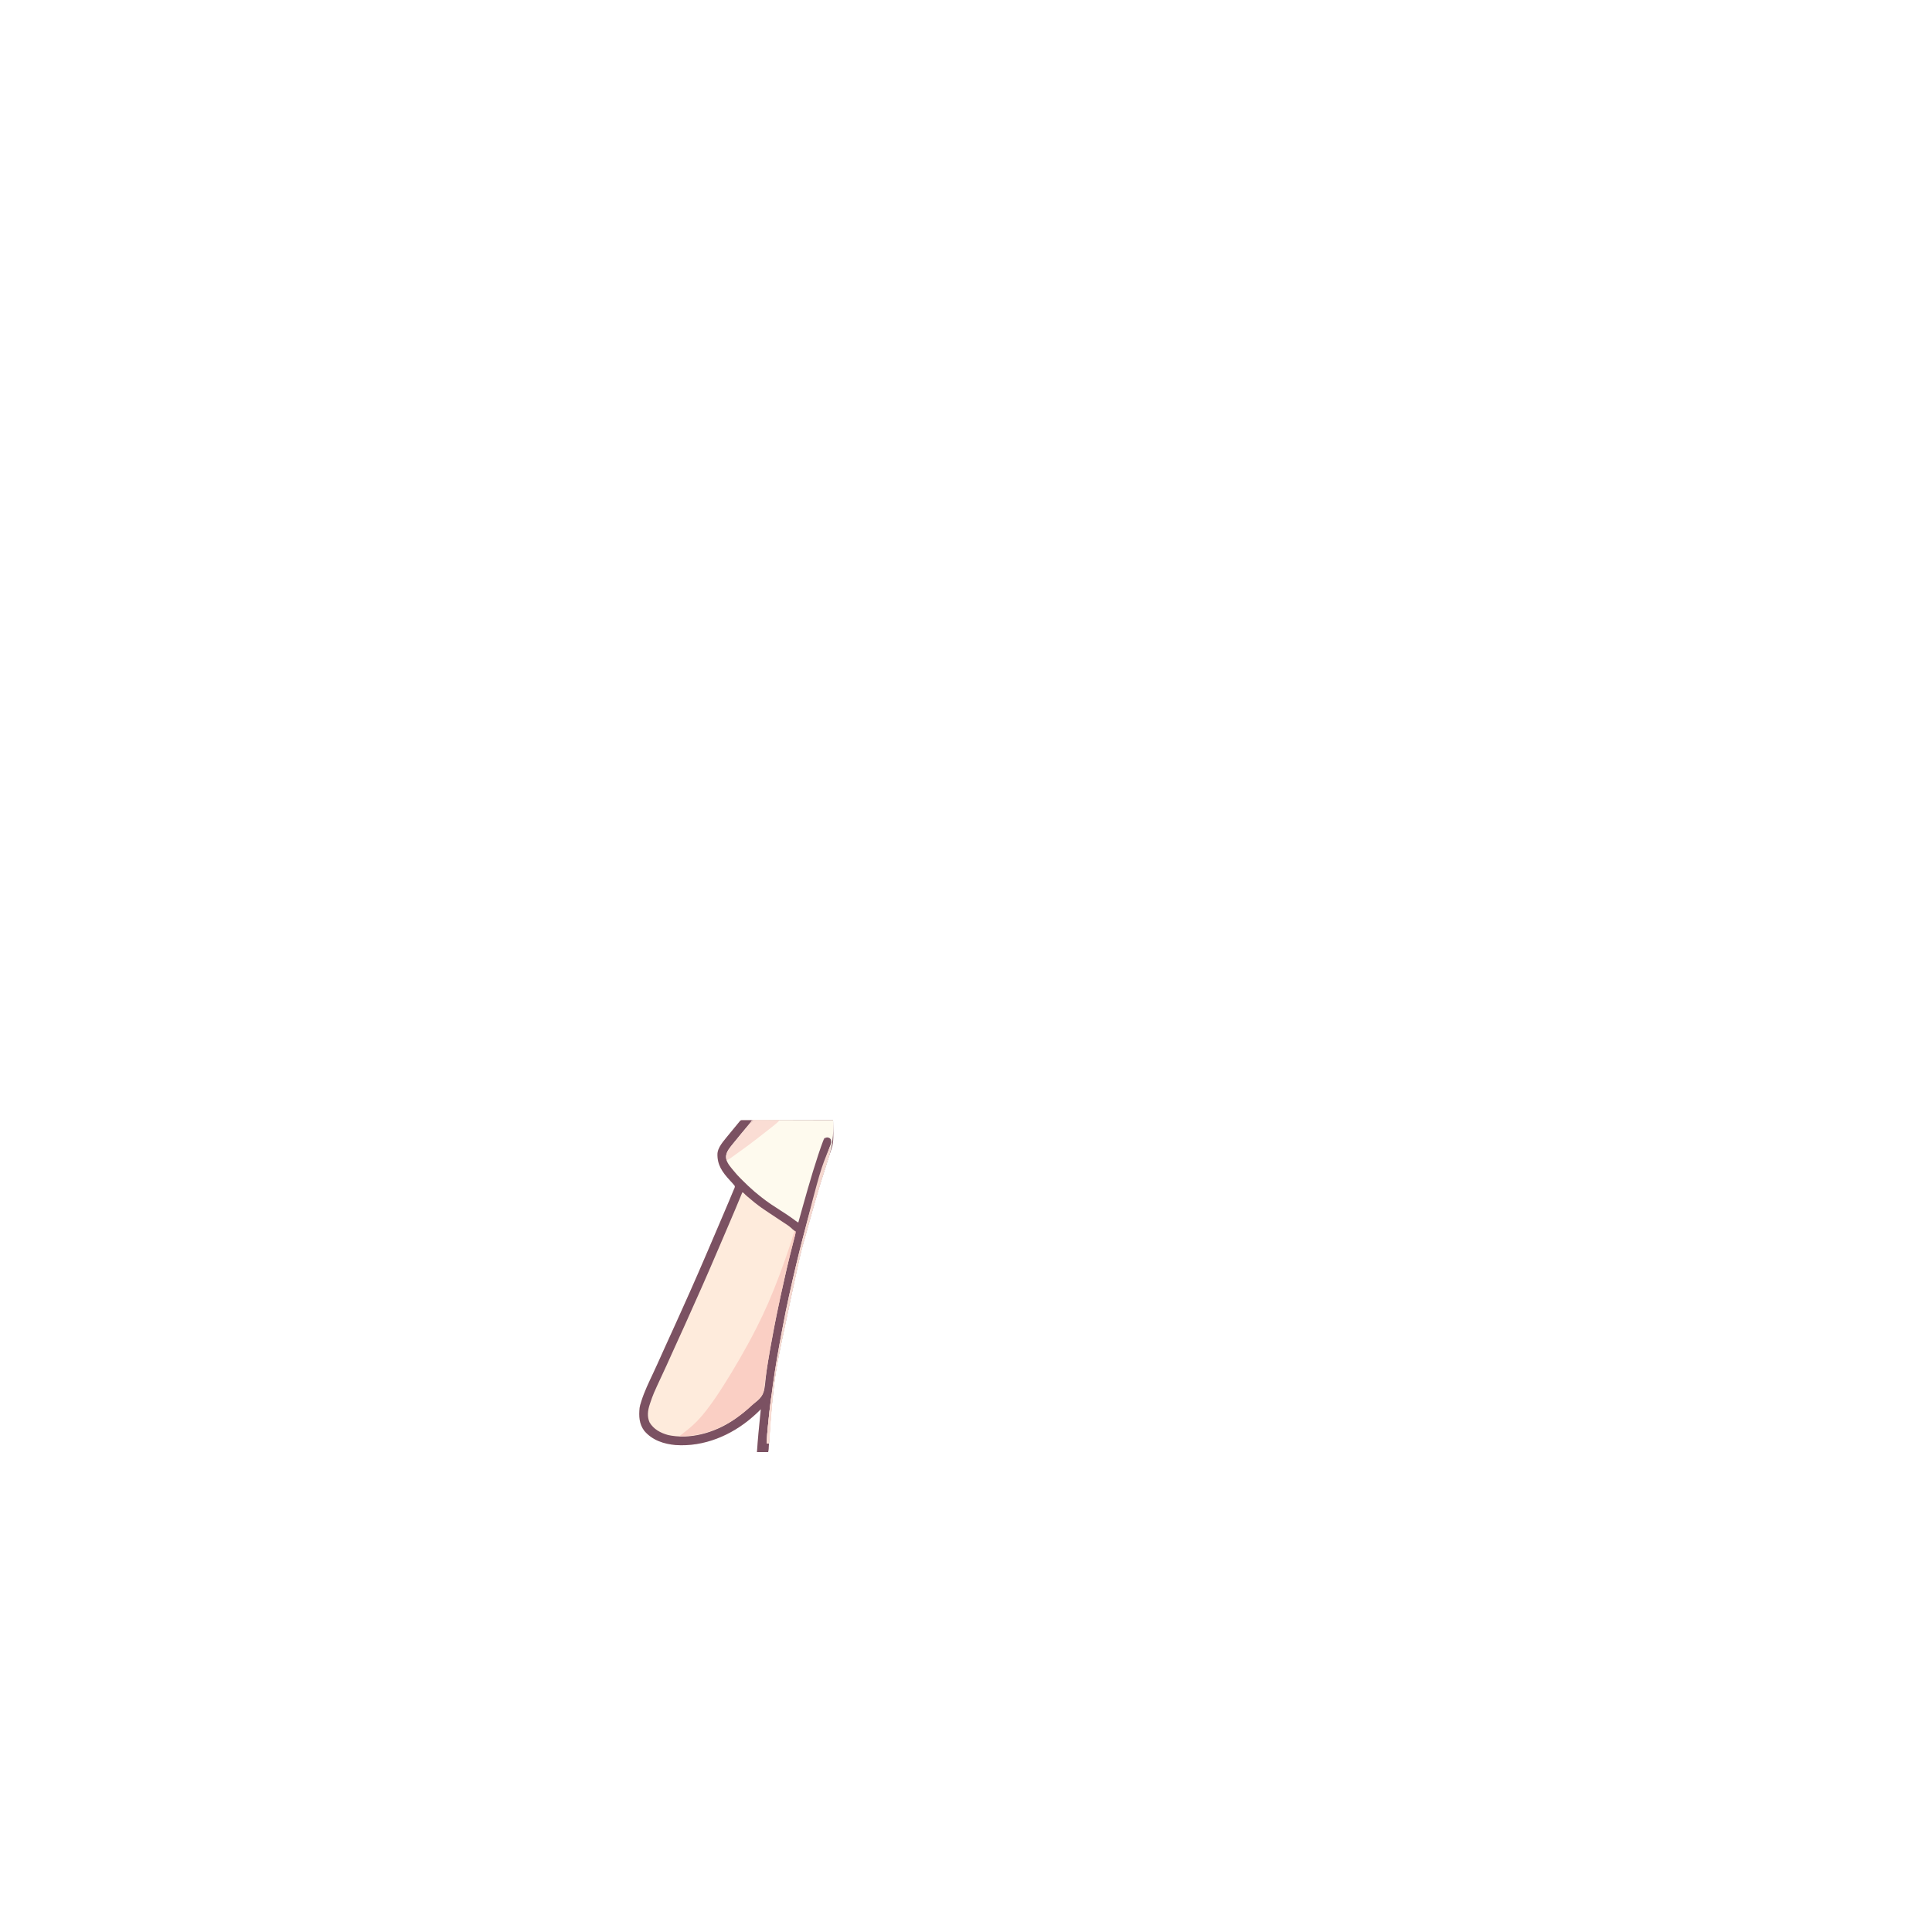
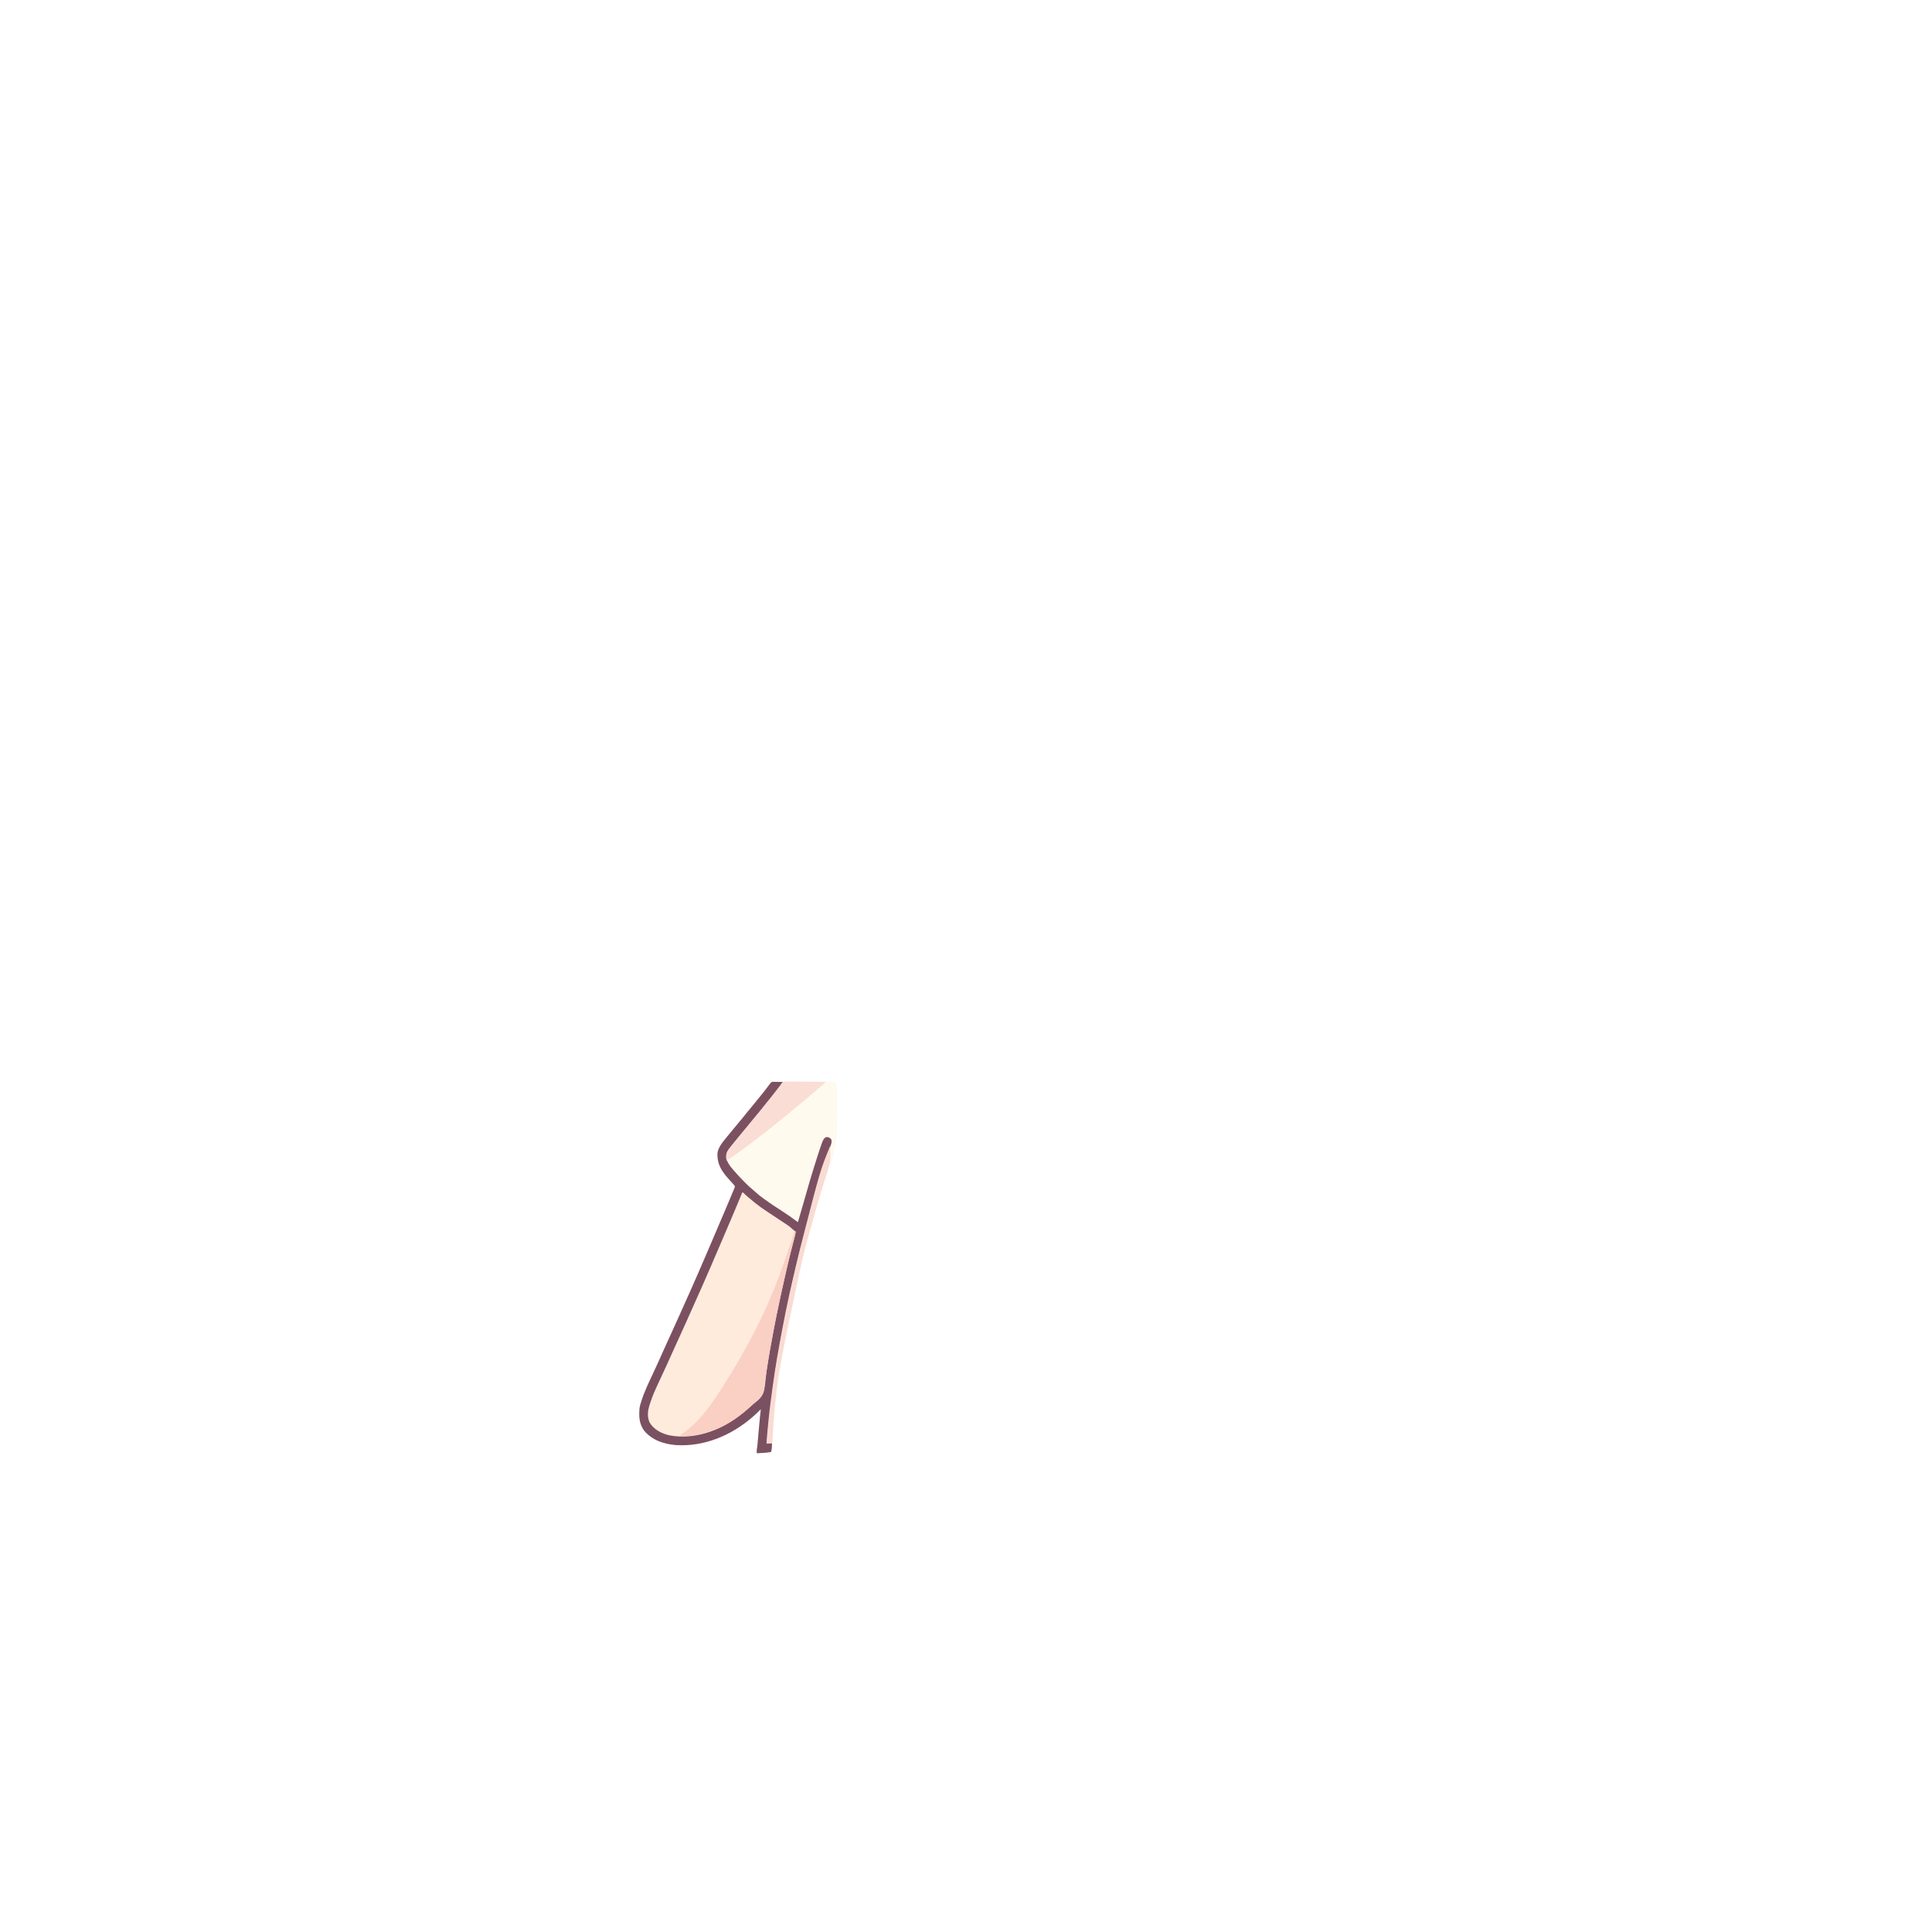
<svg xmlns="http://www.w3.org/2000/svg" version="1.1" viewBox="0 0 5000 5000" width="5000" height="5000">
-   <path d="M1923.4,2898.9c.9,0,1.8,0,2.8,0c.5,0,.5,0,3,0c3.3,0,6.6,0,9.9,0c2.3,0,4.7,0,7,0c6.4,0,12.8,0,19.3,0c6,0,12,0,18,0c11.9,0,23.9,0,35.8,0c11.6,0,23.2,0,34.7,0c.8,0,1.5,0,2.2,0c3.6,0,7.2,0,10.7,0c29.8,.1,59.5,.1,89.2,.1c1.3,58.2,1.3,58.2-6.4,80.8c-.7,2.2-1.4,4.3-2.1,6.5c-1.7,5.6-3.5,11.2-5.4,16.8c-1.9,5.9-3.7,11.8-5.6,17.7c-2.9,9.1-5.8,18.3-8.7,27.4c-4,12.2-7.7,24.5-11.3,36.8c-.9,2.9-1.7,5.8-2.6,8.6c-7.9,26.8-15.3,53.7-22.8,80.6c-.2,1-.5,2-.8,3c-1.3,4.6-2.6,9.2-3.8,13.8c-.5,1.7-1,3.4-1.5,5.1c-.2,.9-.4,1.7-.7,2.6c-1.4,5-2.8,9.9-4.2,14.8c-4.9,16.6-8.9,33.2-12.6,50c-.4,2-.9,4-1.3,6c-1.9,8.7-3.8,17.3-5.7,26c-.5,2.3-1,4.5-1.5,6.8c-5.1,23.2-10.1,46.5-15,69.7c-.1,.7-.3,1.4-.4,2.1c-36.2,169.7-36.2,169.7-45.2,254.5c-3.7,36.5-6.1,71.9-8.3,107.4c-.1,1.1-.1,2.2-.2,3.4c-.1,2-.3,4.1-.4,6.2c0,.4,0,.4-.1,2.7c-.1,.8-.1,1.6-.2,2.4c-.2,2.5-.7,4.9-1.2,7.3c-9.7,0-19.3,0-29,0c2.1-31.7,5.1-63.4,8.4-95c.5-5.3,1.1-10.7,1.6-16c-.7,.7-1.4,1.4-2.1,2.2c-5.5,5.5-11,10.8-16.9,15.8c-.9,.8-1.8,1.6-2.7,2.4c-54.7,47.6-125.5,77.3-198.6,72.4c-30.8-2.7-60.4-12.4-81.1-36.6c-13.6-17.9-14.5-38.1-12.3-59.9c.7-4.9,2.1-9.6,3.7-14.3c.2-.8,.5-1.6,.7-2.4c7.9-25.3,19.7-49.4,30.9-73.3c3.8-8.1,7.5-16.2,11.2-24.3c.3-.7,.7-1.5,1-2.2c5.6-12.1,11-24.3,16.4-36.5c4.9-11.1,9.9-22.2,15.1-33.2c4.2-9,8.3-18.1,12.4-27.3c4.4-9.9,8.9-19.8,13.4-29.7c8.3-18.4,16.6-36.9,24.8-55.4c1.8-4.1,3.7-8.2,5.5-12.4c10.4-23.3,20.5-46.7,30.6-70.2c3-7.1,6.1-14.2,9.2-21.3c7.1-16.4,14-32.8,21-49.1c5.7-13.3,11.3-26.6,17-39.8c6.6-15.4,13.1-30.7,19.6-46.1c.3-.9,.7-1.8,1.1-2.7c1.7-4.2,3.5-8.3,5.2-12.5c1.2-3,2.5-6,3.8-9c.6-1.4,1.2-2.7,1.7-4.1c.5-1.2,1.1-2.3,1.6-3.5c.8-3,.8-3,.1-5.3c-1.7-2.2-3.5-4.3-5.4-6.3c-.8-.9-1.6-1.8-2.4-2.7c-1.6-1.7-3.1-3.4-4.7-5.1c-19.2-20.9-32.9-39.7-32-68.9c.4-5.4,1.8-9.9,4.2-14.7c.5-1,.9-1.9,1.4-2.9c4.6-8.4,10.5-15.7,16.6-23.1c.6-.7,1.1-1.4,1.7-2.1c3.6-4.3,7.2-8.7,10.7-13c2.1-2.5,4.1-4.9,6.1-7.4c4-4.9,8-9.8,12-14.6c.6-.8,1.2-1.5,1.9-2.3c.6-.7,1.2-1.4,1.8-2.2c.5-.6,1-1.2,1.5-1.9c2.7-3.1,4.6-2.6,8.7-2.6Z" fill="#FEEBDC" />
-   <path d="M1923.4,2898.9c.9,0,1.8,0,2.8,0c.5,0,.5,0,3,0c3.3,0,6.6,0,9.9,0c2.3,0,4.7,0,7,0c6.4,0,12.8,0,19.3,0c6,0,12,0,18,0c11.9,0,23.9,0,35.8,0c11.6,0,23.2,0,34.7,0c.8,0,1.5,0,2.2,0c3.6,0,7.2,0,10.7,0c29.8,.1,59.5,.1,89.2,.1c1.3,58.2,1.3,58.2-6.4,80.8c-.7,2.2-1.4,4.3-2.1,6.5c-1.7,5.6-3.5,11.2-5.4,16.8c-1.9,5.9-3.7,11.8-5.6,17.7c-2.9,9.1-5.8,18.3-8.7,27.4c-4,12.2-7.7,24.5-11.3,36.8c-.9,2.9-1.7,5.8-2.6,8.6c-7.9,26.8-15.3,53.7-22.8,80.6c-.2,1-.5,2-.8,3c-1.3,4.6-2.6,9.2-3.8,13.8c-.5,1.7-1,3.4-1.5,5.1c-.2,.9-.4,1.7-.7,2.6c-1.4,5-2.8,9.9-4.2,14.8c-4.9,16.6-8.9,33.2-12.6,50c-.4,2-.9,4-1.3,6c-1.9,8.7-3.8,17.3-5.7,26c-.5,2.3-1,4.5-1.5,6.8c-5.1,23.2-10.1,46.5-15,69.7c-.1,.7-.3,1.4-.4,2.1c-36.2,169.7-36.2,169.7-45.2,254.5c-3.7,36.5-6.1,71.9-8.3,107.4c-.1,1.1-.1,2.2-.2,3.4c-.1,2-.3,4.1-.4,6.2c0,.4,0,.4-.1,2.7c-.1,.8-.1,1.6-.2,2.4c-.2,2.5-.7,4.9-1.2,7.3c-9.7,0-19.3,0-29,0c2.1-31.7,5.1-63.4,8.4-95c.5-5.3,1.1-10.7,1.6-16c-.7,.7-1.4,1.4-2.1,2.2c-5.5,5.5-11,10.8-16.9,15.8c-.9,.8-1.8,1.6-2.7,2.4c-54.7,47.6-125.5,77.3-198.6,72.4c-30.8-2.7-60.4-12.4-81.1-36.6c-13.6-17.9-14.5-38.1-12.3-59.9c.7-4.9,2.1-9.6,3.7-14.3c.2-.8,.5-1.6,.7-2.4c7.9-25.3,19.7-49.4,30.9-73.3c3.8-8.1,7.5-16.2,11.2-24.3c.3-.7,.7-1.5,1-2.2c5.6-12.1,11-24.3,16.4-36.5c4.9-11.1,9.9-22.2,15.1-33.2c4.2-9,8.3-18.1,12.4-27.3c4.4-9.9,8.9-19.8,13.4-29.7c8.3-18.4,16.6-36.9,24.8-55.4c1.8-4.1,3.7-8.2,5.5-12.4c10.4-23.3,20.5-46.7,30.6-70.2c3-7.1,6.1-14.2,9.2-21.3c7.1-16.4,14-32.8,21-49.1c5.7-13.3,11.3-26.6,17-39.8c6.6-15.4,13.1-30.7,19.6-46.1c.3-.9,.7-1.8,1.1-2.7c1.7-4.2,3.5-8.3,5.2-12.5c1.2-3,2.5-6,3.8-9c.6-1.4,1.2-2.7,1.7-4.1c.5-1.2,1.1-2.3,1.6-3.5c.8-3,.8-3,.1-5.3c-1.7-2.2-3.5-4.3-5.4-6.3c-.8-.9-1.6-1.8-2.4-2.7c-1.6-1.7-3.1-3.4-4.7-5.1c-19.2-20.9-32.9-39.7-32-68.9c.4-5.4,1.8-9.9,4.2-14.7c.5-1,.9-1.9,1.4-2.9c4.6-8.4,10.5-15.7,16.6-23.1c.6-.7,1.1-1.4,1.7-2.1c3.6-4.3,7.2-8.7,10.7-13c2.1-2.5,4.1-4.9,6.1-7.4c4-4.9,8-9.8,12-14.6c.6-.8,1.2-1.5,1.9-2.3c.6-.7,1.2-1.4,1.8-2.2c.5-.6,1-1.2,1.5-1.9c2.7-3.1,4.6-2.6,8.7-2.6ZM1921,3086c-.2,.4-.2,.4-.9,2.3c-11.7,28.7-23.9,57.2-36.1,85.7c-.5,1.2-1,2.3-1.5,3.5c-6,14-12,27.9-17.9,41.9c-3.6,8.4-7.2,16.7-10.8,25.1c-11.1,25.9-22.2,51.8-33.6,77.5c-1.9,4.3-3.8,8.6-5.7,12.9c-9.1,20.7-18.3,41.3-27.6,61.8c-5.1,11.2-10.1,22.4-15,33.6c-6.1,13.8-12.4,27.6-18.8,41.3c-4.2,9.3-8.5,18.7-12.7,28c-4.6,10.5-9.3,20.9-14.1,31.3c-.3,.7-.6,1.4-1,2.2c-3.9,8.6-7.9,17.1-11.9,25.7c-22.9,49.3-22.9,49.3-31.1,73.4c-.1,.5-.1,.5-.9,2.8c-5,15.2-7,31-.4,46c10.4,17.8,28.5,27.5,47.9,32.8c2.1,.4,4.1,.8,6.1,1.2c.5,.1,.5,.1,3.2,.6c58.2,9.1,120.8-11.8,167.7-46c13-9.5,25.5-19.7,37.3-30.7c4.4-4,8.9-7.7,13.7-11.1c15.2-11.6,20.2-23.1,22.7-42c1-8.3,1.9-16.6,2.7-25c.9-9,2.3-17.9,3.7-26.9c.4-2.7,.9-5.5,1.3-8.2c3.1-20,6.8-39.8,10.6-59.7c1.1-5.9,2.2-11.7,3.2-17.6c5.5-29.9,11.4-59.7,17.9-89.4c.1-.4,.1-.4,.5-2.4c10.6-48.3,21.6-96.6,34-144.4c.2-.8,.4-1.5,.6-2.3c.9-3.3,1.8-6.7,2.7-10c.3-1.2,.6-2.3,.9-3.5c.2-.9,.5-1.9,.8-2.9c.5-2.5,.5-2.5,.5-6.5c-1.3-.9-2.7-1.9-4.1-2.7c-2.3-1.5-4.1-3.3-6.1-5.3c-6.8-6.1-14.3-11-22-15.9c-1.4-1-2.8-1.9-4.2-2.8c-2.8-1.9-5.7-3.7-8.5-5.6c-4.6-3-9.2-6.1-13.8-9.2c-3.8-2.5-7.6-5-11.4-7.5c-12-7.9-23.7-16-34.9-25c-.5-.4-.5-.4-3-2.4c-5.2-4.2-10.2-8.5-15.3-12.8c-.6-.5-1.2-1-1.8-1.5c-2.8-2.4-5.6-4.9-8.2-7.7c-2.7-2.6-2.7-2.6-4.7-2.6Z" fill="#7B5162" />
-   <path d="M1952.9,2898.5c.8,0,1.6,0,2.4,0c.9,0,1.7,0,2.6,0c2.9,0,5.7,0,8.6,0c2.1,0,4.1,0,6.2,0c5.6,0,11.2,.1,16.8,.1c5.9,0,11.7,0,17.6,0c11,0,22.1,.1,33.2,.1c12.6,.1,25.2,.1,37.8,.1c26,0,51.9,.1,77.9,.2c2.2,37.4-2.1,68.7-13.9,104.1c-1.9,5.9-3.7,11.8-5.6,17.7c-2.9,9.1-5.8,18.3-8.7,27.4c-4,12.2-7.7,24.5-11.3,36.8c-.9,2.9-1.7,5.8-2.6,8.6c-7.9,26.8-15.3,53.7-22.8,80.6c-.2,1-.5,2-.8,3c-1.3,4.6-2.6,9.2-3.8,13.8c-.5,1.7-1,3.4-1.5,5.1c-.2,.9-.4,1.7-.7,2.6c-1.4,5-2.8,9.9-4.2,14.8c-4.9,16.6-8.9,33.2-12.6,50c-.4,2-.9,4-1.3,6c-1.9,8.7-3.8,17.3-5.7,26c-.5,2.3-1,4.5-1.5,6.8c-5.1,23.2-10.1,46.5-15,69.7c-.1,.7-.3,1.4-.4,2.1c-37.6,176.4-37.6,176.4-46.4,266.6c-2.4,25.5-4.1,49.1-5.4,72.8c-.1,.8-.1,1.7-.1,2.6c-.1,1.5-.2,3.1-.3,4.6c-.3,5.2-.8,10.2-1.4,15.3c-2,0-4,0-6,0c.6-16.1,2.1-32.2,3.7-48.3c.3-3.3,.6-6.6,1-9.9c1.5-15.6,3.3-31.2,5.3-46.8c.3-2.2,.6-4.4,.9-6.6c6.3-49.3,13.5-98.3,22.7-147c.6-3.6,1.3-7.2,2-10.8c1-5.8,2.1-11.6,3.2-17.4c.9-4.4,1.7-8.7,2.5-13c10.2-55.4,22.7-110.4,35.7-165.2c.3-1.1,.5-2.2,.8-3.3c4.3-18.2,8.9-36.3,13.5-54.4c.2-.8,.4-1.6,.6-2.3c20-77.8,41.8-155.4,67.5-231.5c.2-.6,.4-1.2,.7-1.9c1-3.2,2.2-6.3,3.3-9.4c.5-1.3,1-2.5,1.4-3.8c.5-1,.9-2.1,1.3-3.2c1.3-4.6,1.6-8.6-.3-13c-2.9-3.5-4.8-4.1-9.2-4.6c-4.7,.5-5.6,1.9-8.6,5.4c-1.4,2.6-2.4,5.4-3.4,8.2c-.3,.8-.6,1.5-.9,2.4c-.9,2.4-1.8,4.9-2.7,7.4c-.3,.7-.5,1.5-.8,2.3c-1.9,5.3-3.7,10.7-5.5,16.1c-.3,.9-.6,1.7-.9,2.6c-19.2,58-35.4,117.1-51.8,176c-1.4-.9-2.9-1.9-4.3-2.8c-.8-.6-1.6-1.1-2.4-1.6c-3.1-2.1-6.1-4.4-9.1-6.7c-9.1-6.7-18.7-12.8-28.2-18.9c-17.8-11.4-35.5-22.8-52-36c-.8-.6-1.7-1.3-2.5-2c-4.9-3.8-9.6-7.7-14.3-11.7c-.5-.5-1.1-.9-1.6-1.4c-10.5-9-20.4-18.5-30.2-28.3c-1.7-1.7-3.3-3.3-5-5c-5.8-5.8-11.3-11.7-16.4-18.1c-2.2-2.7-4.4-5.3-6.6-7.9c-7.7-9.4-15.5-19.9-14.4-32.6c2.3-12.3,10.2-21.6,18-31c1.5-1.8,3-3.6,4.4-5.4c1.6-1.9,3.1-3.7,4.6-5.6c1.5-1.8,3-3.7,4.5-5.5c.7-.9,1.5-1.8,2.3-2.8c1.4-1.8,2.9-3.6,4.4-5.4c4-5,8.1-9.9,12.3-14.8c13.9-16.4,13.9-16.4,15.6-19.6c2.5-2.5,4.4-2.4,7.8-2.4Z" fill="#FEFAEE" />
+   <path d="M2003.2,2799.7c.7,0,1.3,0,2,0c2.2,0,4.4,0,6.5,0c1.6,0,3.1,0,4.7,0c4.2,0,8.5,0,12.7,0c4.4,0,8.9,0,13.3,0c7.5,0,14.9,0,22.4,0c8.6,.1,17.2,0,25.8,0c7.4,0,14.8,0,22.1,0c4.5,0,8.9,0,13.3,0c4.1,0,8.3,0,12.4,0c1.6,0,3.1,0,4.6,0c2.1,0,4.2,0,6.3,0c.5,0,.5,0,3.5,0c3.4,.3,6.1,1,9.2,2.3c3,5.4,2.5,12.3,2.7,18.3c.1,.6,.1,.6,.2,3.8c.6,16.7,1,33.4,1.2,50.1c0,.4,0,.4,.1,2.5c.6,47.3-2.1,90.2-17.2,135.5c-.4,1.1-.7,2.2-1.1,3.3c-4.2,12.4-8.6,24.7-13.1,36.9c-4,10.7-7.2,21.5-10.3,32.5c-.9,2.9-1.7,5.8-2.6,8.8c-7.9,26.7-15.3,53.6-22.8,80.5c-.2,1-.5,2-.8,3c-1.3,4.6-2.6,9.2-3.8,13.8c-.5,1.7-1,3.4-1.5,5.1c-.2,.9-.4,1.7-.7,2.6c-1.4,5-2.8,9.9-4.2,14.8c-4.9,16.6-8.9,33.2-12.6,50c-.4,2-.9,4-1.3,6c-1.9,8.7-3.8,17.3-5.7,26c-.5,2.3-1,4.5-1.5,6.8c-5.1,23.2-10.1,46.5-15,69.7c-.1,.7-.3,1.4-.4,2.1c-13,60.7-24.9,121.6-35,182.8c0,.3,0,.3-.3,2c-8.4,51.2-13.2,102.4-16.6,154.1c-.1,.3-.1,.3-.2,2c-.4,7-.9,14-1.3,21c0,.5,0,.5-.2,3.4c-.1,2-.2,4.1-.3,6.2c-.3,4.5-.6,8.3-2.7,12.4c-12,1.7-23.9,2.5-36,3c-1.2-3.7-.7-6.5-.2-10.2c.2-1.5,.4-2.9,.6-4.4c.1-.7,.2-1.5,.3-2.2c.8-5.8,1.2-11.6,1.7-17.4c.1-1.4,.3-2.9,.4-4.3c.4-4.4,.8-8.8,1.1-13.2c.5-5.9,1.1-11.7,1.6-17.5c0-.7,.1-1.4,.2-2.1c1.2-14.3,2.7-28.5,4.3-42.7c-.8,.8-1.5,1.5-2.3,2.3c-5.4,5.5-10.8,10.7-16.7,15.7c-.9,.8-1.8,1.6-2.7,2.4c-54.7,47.6-125.5,77.3-198.6,72.4c-30.8-2.7-60.4-12.4-81.1-36.6c-13.6-17.9-14.5-38.1-12.3-59.9c.7-4.9,2.1-9.6,3.7-14.3c.2-.8,.5-1.6,.7-2.4c7.9-25.3,19.7-49.4,30.9-73.3c3.8-8.1,7.5-16.2,11.2-24.3c.3-.7,.7-1.5,1-2.2c5.6-12.1,11-24.3,16.4-36.5c4.9-11.1,9.9-22.2,15.1-33.2c4.2-9,8.3-18.1,12.4-27.3c4.4-9.9,8.9-19.8,13.4-29.7c8.3-18.4,16.6-36.9,24.8-55.4c1.8-4.1,3.7-8.2,5.5-12.4c10.4-23.3,20.5-46.7,30.6-70.2c3-7.1,6.1-14.2,9.2-21.3c7.1-16.4,14-32.8,21-49.1c5.7-13.3,11.3-26.6,17-39.8c6.6-15.4,13.1-30.7,19.6-46.1c.3-.9,.7-1.8,1.1-2.7c1.7-4.2,3.5-8.3,5.2-12.5c1.2-3,2.5-6,3.8-9c.6-1.4,1.2-2.7,1.7-4.1c.5-1.2,1.1-2.3,1.6-3.5c.8-3,.8-3,.1-5.3c-1.7-2.2-3.5-4.3-5.4-6.3c-.8-.9-1.6-1.8-2.4-2.7c-1.6-1.7-3.1-3.4-4.7-5.1c-19.2-20.9-32.9-39.7-32-68.9c.4-5.4,1.8-9.9,4.2-14.7c.5-1,.9-1.9,1.4-2.9c4.6-8.4,10.5-15.7,16.6-23.1c.6-.7,1.1-1.4,1.7-2.1c3.6-4.3,7.2-8.7,10.7-13c2.1-2.5,4.1-4.9,6.1-7.4c16.6-20.3,16.6-20.3,24.2-29.2c4.2-4.9,8.2-9.9,12.1-15c3.3-4.2,6.7-8.3,10.2-12.3c4.4-5.1,8.6-10.2,12.7-15.5c3.7-4.8,7.5-9.4,11.4-14.1c5.8-7,11.4-14.1,16.9-21.4c1.8-2.4,3.7-4.8,5.5-7.2c.4-.5,.8-1.1,1.3-1.7c3.8-5,5-6.3,11.4-6.4Z" fill="#FEEBDC" />
+   <path d="M2038.5,2799.1c1.3,0,2.5,0,3.8-.1c3.5,0,6.9,.1,10.4,.1c3.6,.1,7.2,.1,10.8,.1c6,0,12.1,0,18.2,.1c7.7,.1,15.5,.1,23.3,.1c6.7,0,13.3,.1,20,.1c1.5,0,2.9,0,4.3,0c4.8,.1,9.5,.1,14.2,.1c1.2,.1,2.3,.1,3.6,.1c11.1,.1,11.1,.1,14.9,2.3c3,5.4,2.5,12.3,2.7,18.3c.1,.6,.1,.6,.2,3.8c.6,16.7,1,33.4,1.2,50.1c0,.4,0,.4,.1,2.5c.6,47.3-2.1,90.2-17.2,135.5c-.4,1.1-.7,2.2-1.1,3.3c-4.2,12.4-8.6,24.7-13.1,36.9c-4,10.7-7.2,21.5-10.3,32.5c-.9,2.9-1.7,5.8-2.6,8.8c-7.9,26.7-15.3,53.6-22.8,80.5c-.2,1-.5,2-.8,3c-1.3,4.6-2.6,9.2-3.8,13.8c-.5,1.7-1,3.4-1.5,5.1c-.2,.9-.4,1.7-.7,2.6c-1.4,5-2.8,9.9-4.2,14.8c-4.9,16.6-8.9,33.2-12.6,50c-.4,2-.9,4-1.3,6c-1.9,8.7-3.8,17.3-5.7,26c-.5,2.3-1,4.5-1.5,6.8c-5.1,23.2-10.1,46.5-15,69.7c-.1,.7-.3,1.4-.4,2.1c-37.6,176.5-37.6,176.5-46.4,266.6c-2.4,25.6-4.1,49.2-5.4,72.9c-.1,.8-.1,1.7-.1,2.6c-.1,1.5-.2,3.1-.3,4.7c-.3,4.7-.8,9.4-1.4,14.1c-4.7,.3-9.3,.7-14,1c.6-16.1,2.1-32.2,3.7-48.3c.3-3.3,.6-6.6,1-9.9c1.5-15.6,3.3-31.2,5.3-46.8c.3-2.2,.6-4.4,.9-6.6c6.3-49.3,13.5-98.3,22.7-147c.6-3.6,1.3-7.2,2-10.8c1-5.8,2.1-11.6,3.2-17.4c.9-4.4,1.7-8.7,2.5-13c10.2-55.4,22.7-110.4,35.7-165.2c.3-1.1,.5-2.2,.8-3.3c4.3-18.2,8.9-36.3,13.5-54.4c.2-.8,.4-1.6,.6-2.3c20-77.8,41.8-155.4,67.5-231.5c.2-.6,.4-1.2,.7-1.9c1-3.2,2.2-6.3,3.3-9.4c.5-1.3,1-2.5,1.4-3.8c.5-1,.9-2.1,1.3-3.2c1.3-4.6,1.6-8.6-.3-13c-2.9-3.5-4.8-4.1-9.2-4.6c-4.7,.5-5.6,1.9-8.6,5.4c-1.4,2.6-2.4,5.4-3.4,8.2c-.3,.8-.6,1.5-.9,2.4c-.9,2.4-1.8,4.9-2.7,7.4c-.3,.7-.5,1.5-.8,2.3c-1.9,5.3-3.7,10.7-5.5,16.1c-.3,.9-.6,1.7-.9,2.6c-19.2,58-35.4,117.1-51.8,176c-1.4-.9-2.9-1.9-4.3-2.8c-.8-.6-1.6-1.1-2.4-1.6c-3.1-2.1-6.1-4.4-9.1-6.7c-9.1-6.7-18.7-12.8-28.2-18.9c-17.8-11.4-35.5-22.8-52-36c-.8-.6-1.7-1.3-2.5-2c-4.9-3.8-9.6-7.7-14.3-11.7c-.5-.5-1.1-.9-1.6-1.4c-10.5-9-20.4-18.5-30.2-28.3c-1.7-1.7-3.3-3.3-5-5c-5.8-5.8-11.3-11.7-16.4-18.1c-2.2-2.7-4.4-5.3-6.6-7.9c-7.7-9.4-15.5-19.9-14.4-32.6c2.3-12.3,10.2-21.6,18-31c1.5-1.8,3-3.6,4.4-5.4c1.6-1.9,3.1-3.7,4.6-5.6c1.5-1.8,3-3.7,4.5-5.5c.7-.9,1.5-1.8,2.3-2.8c1.4-1.8,2.9-3.6,4.4-5.4c4.5-5.6,9.1-11.1,13.8-16.5c3.4-4,6.7-8.1,9.9-12.2c2.5-3.1,5-6.1,7.6-9.1c3.8-4.5,7.6-9,11.2-13.7c3-3.7,6.1-7.4,9.1-11c4.9-5.9,9.7-11.9,14.4-17.9c2.6-3.4,5.4-6.8,8.1-10.1c6.4-7.8,12.5-15.8,18.7-23.8c.5-.6,1-1.3,1.5-2c8.4-10.8,8.4-10.8,9.6-13c4.4-7.4,9.4-7.1,17.4-6.9Z" fill="#FEFAEE" />
+   <path d="M1999.9,2799.8c1.2,0,2.4,0,3.6,0c.7,0,.7,0,4,0c1.4,0,2.7,.1,4.1,.1c1.4,0,2.8,0,4.2,0c3.4,0,6.8,.1,10.2,.1c-2.4,4.4-4.9,8.3-8.1,12.1c-3.4,4.1-6.7,8.2-10,12.5c-3.5,4.6-7.1,9.2-10.8,13.8c-2,2.4-3.9,4.9-5.9,7.4c-6.4,8.2-13,16.3-19.6,24.3c-2.2,2.6-4.3,5.2-6.4,7.8c-.7,.8-1.4,1.7-2.1,2.6c-1.4,1.7-2.9,3.4-4.3,5.2c-4.5,5.5-9.1,11.1-13.8,16.5c-3.4,4-6.7,8.1-9.9,12.2c-2.5,3.1-5,6.1-7.6,9.1c-3.9,4.6-7.8,9.3-11.5,14c-2.2,2.7-4.3,5.3-6.4,7.9c-.8,1-1.5,1.9-2.3,2.8c-1.5,1.8-3,3.6-4.5,5.4c-24,28.9-24,28.9-22.8,44.4c3.5,15.3,15.9,27.6,26,39c.6,.7,1.3,1.4,1.9,2.2c5.9,6.6,12,12.9,18.3,19.2c1.7,1.7,3.4,3.4,5,5.1c5.9,5.8,11.8,11.4,18.3,16.5c2.7,2.2,5.2,4.5,7.7,6.8c6.8,6.3,14.3,11.7,21.8,17.2c.6,.4,1.2,.9,1.8,1.3c12.9,9.4,26.2,18.1,39.6,26.6c15.4,9.8,30.1,20.1,44.6,31.1c3.7-12.7,7.4-25.3,11-38c12.9-45.6,26-91.1,40.7-136.1c.1-.5,.1-.5,1-3c3.1-9.7,6.4-19.4,9.9-29c.3-.7,.6-1.4,.8-2.2c1.8-4.5,3.8-7.4,7.6-10.7c.3-.3,.7-.7,1-1c4.2-.4,6.5-.2,10.3,1.8c3.8,3.1,3.8,3.1,4.7,6.2c.3,5-.3,8.7-2.1,13.4c-.5,1.3-.9,2.6-1.4,3.9c-.3,.6-.5,1.3-.8,2c-31.3,84.2-53.4,173-75.7,260c-.2,.8-.4,1.7-.7,2.5c-3.2,12.7-6.3,25.5-9.3,38.2c-.3,1.2-.6,2.4-.8,3.6c-16.4,69.8-16.4,69.8-23.7,104.8c-.5,2.8-1.1,5.6-1.7,8.4c-5.9,28.2-11.4,56.4-16.4,84.7c-.5,3.1-1.1,6.3-1.6,9.4c-1.6,9-3.2,18-4.8,27.1c-.1,.7-.2,1.4-.4,2.1c-12.9,74.6-21.3,149.6-28.6,224.9c4.7-.3,9.3-.7,14-1c-.1,2.9-.2,5.8-.4,8.7c0,.8,0,1.6-.1,2.5c-.2,4.3-.5,7.8-2.5,11.8c-12,1.7-23.9,2.5-36,3c-1.2-3.7-.7-6.5-.2-10.2c.2-1.5,.4-2.9,.6-4.4c.1-.7,.2-1.5,.3-2.2c.8-5.8,1.2-11.6,1.7-17.4c.1-1.4,.3-2.9,.4-4.3c.4-4.4,.8-8.8,1.1-13.2c.5-5.9,1.1-11.7,1.6-17.5c0-.7,.1-1.4,.2-2.1c1.2-14.3,2.7-28.5,4.3-42.7c-.8,.8-1.5,1.5-2.3,2.3c-5.4,5.5-10.8,10.7-16.7,15.7c-.9,.8-1.8,1.6-2.7,2.4c-54.7,47.6-125.5,77.3-198.6,72.4c-30.8-2.7-60.4-12.4-81.1-36.6c-13.6-17.9-14.5-38.1-12.3-59.9c.7-4.9,2.1-9.6,3.7-14.3c.2-.8,.5-1.6,.7-2.4c7.9-25.3,19.7-49.4,30.9-73.3c3.8-8.1,7.5-16.2,11.2-24.3c.3-.7,.7-1.5,1-2.2c5.6-12.1,11-24.3,16.4-36.5c4.9-11.1,9.9-22.2,15.1-33.2c4.2-9,8.3-18.1,12.4-27.3c4.4-9.9,8.9-19.8,13.4-29.7c8.3-18.4,16.6-36.9,24.8-55.4c1.8-4.1,3.7-8.2,5.5-12.4c10.4-23.3,20.5-46.7,30.6-70.2c3-7.1,6.1-14.2,9.2-21.3c7.1-16.4,14-32.8,21-49.1c5.7-13.3,11.3-26.6,17-39.8c6.6-15.4,13.1-30.7,19.6-46.1c.3-.9,.7-1.8,1.1-2.7c1.7-4.2,3.5-8.3,5.2-12.5c1.2-3,2.5-6,3.8-9c.6-1.4,1.2-2.7,1.7-4.1c.5-1.2,1.1-2.3,1.6-3.5c.8-3,.8-3,.1-5.3c-1.7-2.2-3.5-4.3-5.4-6.3c-.8-.9-1.6-1.8-2.4-2.7c-1.6-1.7-3.1-3.4-4.7-5.1c-19.2-20.9-32.9-39.7-32-68.9c.4-5.4,1.8-9.9,4.2-14.7c.5-1,.9-1.9,1.4-2.9c4.6-8.4,10.5-15.7,16.6-23.1c.6-.7,1.1-1.4,1.7-2.1c3.6-4.3,7.2-8.7,10.7-13c2.1-2.5,4.1-4.9,6.1-7.4c16.6-20.3,16.6-20.3,24.2-29.2c4.2-4.9,8.2-9.9,12.1-15c3.3-4.2,6.7-8.3,10.2-12.3c4.4-5.1,8.6-10.2,12.7-15.5c3.7-4.8,7.5-9.4,11.4-14.1c5.8-7,11.4-14.1,16.9-21.4c1.8-2.4,3.7-4.8,5.5-7.2c.4-.5,.8-1.1,1.3-1.7c4.6-6.1,4.6-6.1,8.1-6.3ZM1921,3086c-.2,.4-.2,.4-.9,2.3c-11.7,28.7-23.9,57.2-36.1,85.7c-.5,1.2-1,2.3-1.5,3.5c-6,14-12,27.9-17.9,41.9c-3.6,8.4-7.2,16.7-10.8,25.1c-11.1,25.9-22.2,51.8-33.6,77.5c-1.9,4.3-3.8,8.6-5.7,12.9c-9.1,20.7-18.3,41.3-27.6,61.8c-5.1,11.2-10.1,22.4-15,33.6c-6.1,13.8-12.4,27.6-18.8,41.3c-4.2,9.3-8.5,18.7-12.7,28c-4.6,10.5-9.3,20.9-14.1,31.3c-.3,.7-.6,1.4-1,2.2c-3.9,8.6-7.9,17.1-11.9,25.7c-22.9,49.3-22.9,49.3-31.1,73.4c-.1,.5-.1,.5-.9,2.8c-5,15.2-7,31-.4,46c10.4,17.8,28.5,27.5,47.9,32.8c2.1,.4,4.1,.8,6.1,1.2c.5,.1,.5,.1,3.2,.6c58.2,9.1,120.8-11.8,167.7-46c13-9.5,25.5-19.7,37.3-30.7c4.4-4,8.9-7.7,13.7-11.1c15.2-11.6,20.2-23.1,22.7-42c1-8.3,1.9-16.6,2.7-25c.9-9,2.3-17.9,3.7-26.9c.4-2.7,.9-5.5,1.3-8.2c3.1-20,6.8-39.8,10.6-59.7c1.1-5.9,2.2-11.7,3.2-17.6c5.5-29.9,11.4-59.7,17.9-89.4c.1-.4,.1-.4,.5-2.4c10.6-48.3,21.6-96.6,34-144.4c.2-.8,.4-1.5,.6-2.3c.9-3.3,1.8-6.7,2.7-10c.3-1.2,.6-2.3,.9-3.5c.2-.9,.5-1.9,.8-2.9c.5-2.5,.5-2.5,.5-6.5c-1.3-.9-2.7-1.9-4.1-2.7c-2.3-1.5-4.1-3.3-6.1-5.3c-6.8-6.1-14.3-11-22-15.9c-1.4-1-2.8-1.9-4.2-2.8c-2.8-1.9-5.7-3.7-8.5-5.6c-4.6-3-9.2-6.1-13.8-9.2c-3.8-2.5-7.6-5-11.4-7.5c-12-7.9-23.7-16-34.9-25c-.5-.4-.5-.4-3-2.4c-5.2-4.2-10.2-8.5-15.3-12.8c-.6-.5-1.2-1-1.8-1.5c-2.8-2.4-5.6-4.9-8.2-7.7c-2.7-2.6-2.7-2.6-4.7-2.6Z" fill="#7B5162" />
  <path d="M2056,3186c1,.3,2,.7,3,1c-.7,7.5-2.5,14.6-4.4,21.8c-.4,1.4-.7,2.7-1.1,4.1c-.9,3.5-1.8,7.1-2.7,10.6c-1.6,6.3-3.2,12.6-4.8,18.9c-.2,.7-.4,1.4-.6,2.1c-2.9,11.5-5.7,23-8.4,34.5c-.3,1.4-.7,2.9-1,4.3c-.9,4.1-1.9,8.1-2.8,12.2c-.2,.7-.3,1.5-.5,2.2c-3.9,17-7.6,34.1-11.3,51.2c-.6,3.1-1.3,6.2-2,9.3c-1.2,5.7-2.4,11.4-3.6,17.2c-.7,3.1-1.4,6.2-2.1,9.3c-13.6,62.6-24.6,125.8-33.8,189.2c-.3,1.8-.5,3.5-.8,5.3c-.7,4.4-1.2,8.8-1.4,13.2c-1,15.1-6.9,22.1-17.9,32c-1.4,1.3-2.8,2.6-4.2,4c-6.4,6-13,11.8-19.6,17.6c-.5,.5-1,.9-1.6,1.4c-49.5,43-110.2,70.7-176.4,69.6c3.6-2.9,7.3-5.8,11-8.6c16.2-12.4,31.8-25.9,45-41.4c.8-1,1.7-1.9,2.6-2.9c7.2-8.4,13.9-17.2,20.4-26.1c.5-.7,1.1-1.5,1.6-2.2c7.4-10.1,14.6-20.3,21.4-30.8c.4-.7,.9-1.3,1.3-2c3.3-5,6.5-10,9.7-15c.2-.4,.2-.4,1.4-2.2c14.4-22.5,28.2-45.6,41.6-68.8c.5-.9,1-1.7,1.5-2.6c14.5-25.1,28.4-50.5,41.5-76.4c.3-.6,.6-1.2,1-1.9c22-43.2,41.1-87.6,58-133.1c.3-.9,.6-1.7,1-2.6c14-37.7,27.7-75.7,39-114.4Z" fill="#FACFC4" />
-   <path d="M1950.1,2898.5c1.2,0,2.5,0,3.8,0c.7,0,1.3,0,2.1,0c2.2,0,4.5,.1,6.8,.1c1.6,0,3.2,0,4.8,0c4.2,0,8.3,.1,12.5,.1c4.3,.1,8.5,.1,12.8,.1c8.4,0,16.7,.1,25.1,.2c-3.5,3.6-7.2,7-11,10.2c-.3,.2-.3,.2-1.7,1.4c-4.4,3.7-8.8,7.1-13.3,10.6c-4.1,3.1-8.2,6.3-12.2,9.6c-7.4,5.9-14.9,11.7-22.4,17.4c-2.6,1.9-5.1,3.9-7.7,5.8c-8,6.2-16.1,12.4-24.5,18.3c-4.9,3.5-9.7,7-14.6,10.6c-6.1,4.6-12.3,9.1-18.6,13.4c-.3,.2-.3,.2-2,1.4c-2.7,1.8-4.9,3.3-8,4.3c-.3,1-.7,2-1,3c-2.8-8.6-2.4-15.6,1-24c4.1-7.6,9.5-14.3,15-21c1.5-1.8,3-3.6,4.4-5.4c1.6-1.9,3.1-3.7,4.6-5.6c1.5-1.8,3-3.7,4.5-5.5c.7-.9,1.5-1.8,2.3-2.8c1.4-1.8,2.9-3.6,4.4-5.4c4-5,8.1-9.9,12.3-14.8c13.8-16.2,13.8-16.2,15.7-19.6c1.8-1.9,1.8-1.9,4.9-2.4Z" fill="#FADDD4" />
-   <path d="M2148,2967c.3,0,.7,0,1,0c.4,7.2-.5,13.2-2.7,20c-.3,1-.6,1.9-.9,2.9c-.9,3.2-1.9,6.3-2.9,9.4c-.7,2.3-1.3,4.5-2,6.7c-1.8,6-3.6,11.9-5.5,17.8c-3.2,10.4-6.4,20.9-9.5,31.3c-.4,1.1-.7,2.3-1.1,3.5c-11.3,37.1-21.9,74.3-32.2,111.7c-1.7,6-3.3,11.9-5,17.9c-.5,2-1.1,4-1.6,6c-.4,1.3-.7,2.5-1.1,3.8c-.1,.4-.1,.4-.5,2c-1.3,4.5-2.5,8.9-3.8,13.3c-4.9,16.6-9,33.3-12.7,50.2c-.4,2-.9,4-1.3,6c-1.9,8.7-3.8,17.3-5.7,26c-.5,2.3-1,4.5-1.5,6.8c-5.1,23.2-10.1,46.5-15,69.7c-.1,.7-.3,1.4-.4,2.1c-37.6,176.4-37.6,176.4-46.4,266.6c-2.4,25.5-4.1,49.1-5.4,72.8c-.1,.8-.1,1.7-.1,2.6c-.1,1.5-.2,3.1-.3,4.6c-.3,5.2-.8,10.2-1.4,15.3c-2,0-4,0-6,0c.6-16.1,2.1-32.2,3.7-48.3c.3-3.3,.6-6.6,1-9.9c1.5-15.6,3.3-31.2,5.3-46.8c.3-2.2,.6-4.4,.9-6.6c6.3-49.3,13.5-98.3,22.7-147c.6-3.6,1.3-7.2,2-10.8c1-5.8,2.1-11.6,3.2-17.4c.9-4.4,1.7-8.7,2.5-13c10.2-55.4,22.7-110.4,35.7-165.2c.3-1.1,.5-2.2,.8-3.3c4.3-18.2,8.9-36.3,13.5-54.4c.2-.8,.4-1.6,.6-2.3c47-182.9,47-182.9,72.1-244Z" fill="#F5D7CF" />
-   <path d="M1998,3608c2.3,3.4,2.2,3.9,1.7,7.7c-.1,1.1-.2,2.2-.3,3.3c-.1,.6-.1,1.2-.2,1.9c-.4,4.3-.7,8.6-1,12.9c-.2,2-.3,4.1-.5,6.2c-.1,1.1-.2,2.1-.3,3.3c-.2,3.4-.5,6.8-.7,10.2c-.8,9.7-1.5,19.4-2.3,29c-.4,6-.9,11.9-1.3,17.9c-.2,2.2-.4,4.5-.5,6.8c-.3,3.1-.5,6.3-.8,9.4c0,.9-.1,1.9-.2,2.8c-.4,5.6-1,11.1-1.6,16.6c-2,0-4,0-6,0c.6-16.1,2.1-32.2,3.7-48.3c.3-3.3,.6-6.6,1-9.9c1.5-15.6,3.3-31.2,5.3-46.8c.2-1.3,.3-2.6,.5-3.9c.4-2.9,.7-5.7,1.1-8.5c.1-1,.3-1.9,.4-2.9c.1-.4,.1-.4,.4-2.6c.1-.8,.2-1.6,.3-2.3c.3-1.8,.3-1.8,1.3-2.8Z" fill="#F8DBD2" />
-   <path d="M1947,2899c1,.3,2,.7,3,1c-2.3,2.3-4.6,4.6-7,7c-.7-.3-1.3-.7-2-1c2-2.3,4-4.6,6-7Z" fill="#E9CAC5" />
-   <path d="M2151,2958c.7,.7,1.3,1.3,2,2c-.2,2-.2,2-1,4c-.5,.3-.5,.3-3,2c.7-2.6,1.3-5.3,2-8Z" fill="#F1E9E0" />
+   <path d="M2036.9,2799.1c1.1,0,2.1,0,3.3,0c3.5,0,7.1,.1,10.7,.1c2.4,0,4.9,0,7.4,.1c6.5,0,13,.1,19.6,.2c6.6,0,13.3,.1,19.9,.1c13.1,.1,26.1,.2,39.2,.4c-7.3,7.3-14.9,14-23,20.5c-3.5,2.9-6.9,5.9-10.4,8.9c-9.5,8.2-19,16.4-28.8,24.3c-3.1,2.5-6.1,5.1-9.1,7.7c-4.5,3.8-9,7.4-13.6,11c-4.8,3.8-9.5,7.6-14.1,11.6c-5.1,4.4-10.2,8.6-15.5,12.7c-4.8,3.7-9.4,7.5-14.1,11.4c-5.9,4.9-12,9.7-18.2,14.4c-3.5,2.7-7,5.5-10.4,8.3c-7.4,5.9-14.9,11.7-22.4,17.4c-2.6,1.9-5.1,3.9-7.7,5.8c-8,6.2-16.1,12.4-24.5,18.3c-4.9,3.5-9.7,7-14.6,10.6c-6.1,4.6-12.3,9.1-18.6,13.4c-.7,.5-1.3,.9-2,1.4c-2.7,1.8-4.9,3.3-8,4.3c-.3,1-.7,2-1,3c-2.8-8.6-2.4-15.6,1-24c4.1-7.6,9.5-14.3,15-21c1.5-1.8,3-3.6,4.4-5.4c1.6-1.9,3.1-3.7,4.6-5.6c1.5-1.8,3-3.7,4.5-5.5c.7-.9,1.5-1.8,2.3-2.8c1.4-1.8,2.9-3.6,4.4-5.4c4.5-5.6,9.1-11.1,13.8-16.5c3.4-4,6.7-8.1,9.9-12.2c2.5-3.1,5-6.1,7.6-9.1c3.8-4.5,7.6-9,11.2-13.7c3-3.7,6.1-7.4,9.1-11c4.9-5.9,9.7-11.9,14.4-17.9c2.6-3.4,5.4-6.8,8.1-10.1c6.4-7.8,12.5-15.8,18.7-23.8c.5-.6,1-1.3,1.5-2c8.4-10.8,8.4-10.8,9.7-13c4.2-6.8,8-7.1,15.7-6.9Z" fill="#FADDD4" />
+   <path d="M2148,2967c.3,0,.7,0,1,0c.1,3.1,.1,6.2,0,9.2c0,3.2,.1,6.4,.3,9.6c.8,23.1-7.7,44.7-14.5,66.4c-2.9,9.2-5.8,18.5-8.6,27.7c-1.1,3.5-2.1,7-3.2,10.4c-6,19.5-11.6,39.1-17,58.8c-.1,.4-.1,.4-.6,2c-.5,2-1,3.9-1.5,5.9c-.4,1.2-.7,2.5-1.1,3.8c-.7,2.6-1.4,5.2-2.1,7.8c-2.3,8.4-4.7,16.7-7.1,25c-9.8,33.5-17.8,67.2-25.1,101.4c-1,4.4-1.9,8.8-2.9,13.3c-4.4,20.5-8.8,41-13.1,61.6c-.5,2.1-.9,4.1-1.4,6.2c-37.7,178-37.7,178-46.3,268.5c-2.2,24.2-3.7,46.6-5,69c-.1,.8-.1,1.7-.1,2.6c-.1,1.5-.2,3.1-.3,4.7c-.3,4.7-.8,9.4-1.4,14.1c-4.7,.3-9.3,.7-14,1c.6-16.1,2.1-32.2,3.7-48.3c.3-3.3,.6-6.6,1-9.9c1.5-15.6,3.3-31.2,5.3-46.8c.3-2.2,.6-4.4,.9-6.6c6.3-49.3,13.5-98.3,22.7-147c.6-3.6,1.3-7.2,2-10.8c1-5.8,2.1-11.6,3.2-17.4c.9-4.4,1.7-8.7,2.5-13c10.2-55.4,22.7-110.4,35.7-165.2c.3-1.1,.5-2.2,.8-3.3c4.3-18.2,8.9-36.3,13.5-54.4c.2-.8,.4-1.6,.6-2.3c47-182.9,47-182.9,72.1-244Z" fill="#F9DBD3" />
  <path d="M2134,2945c1,.3,2,.7,3,1c-1,.8-1,.8-6,5c1.9-4.9,1.9-4.9,3-6Z" fill="#8A6372" />
</svg>
